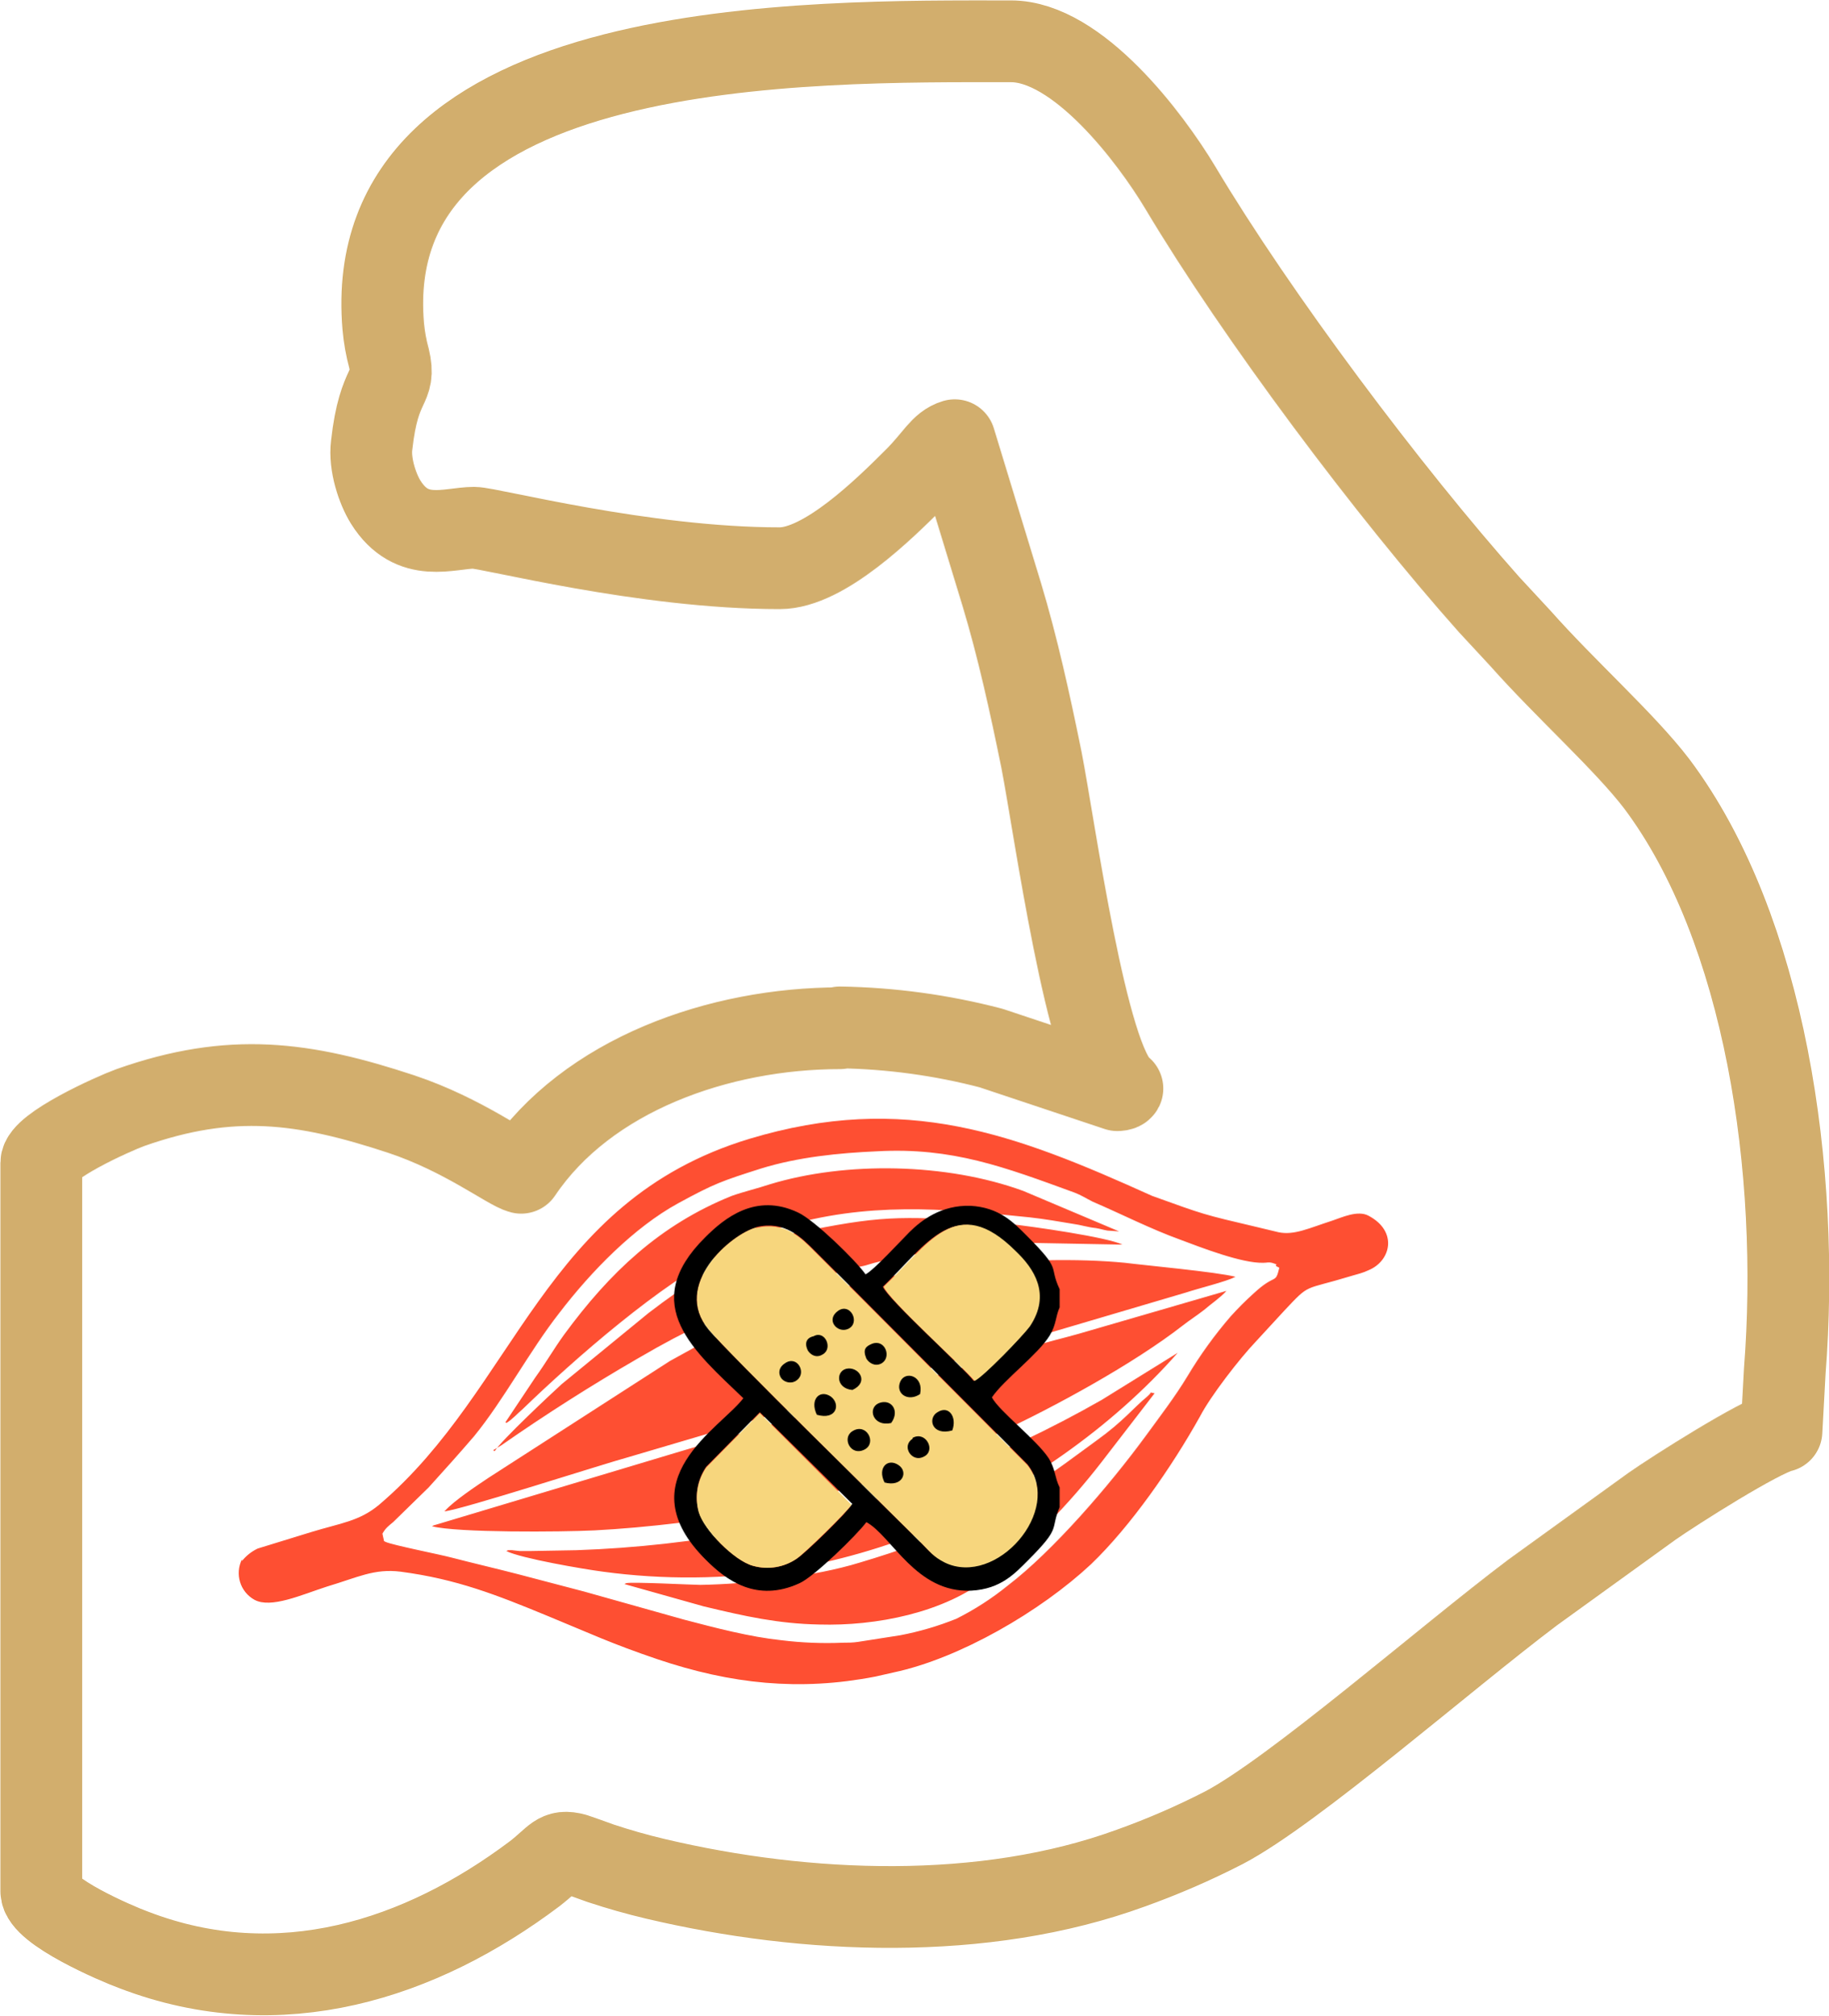
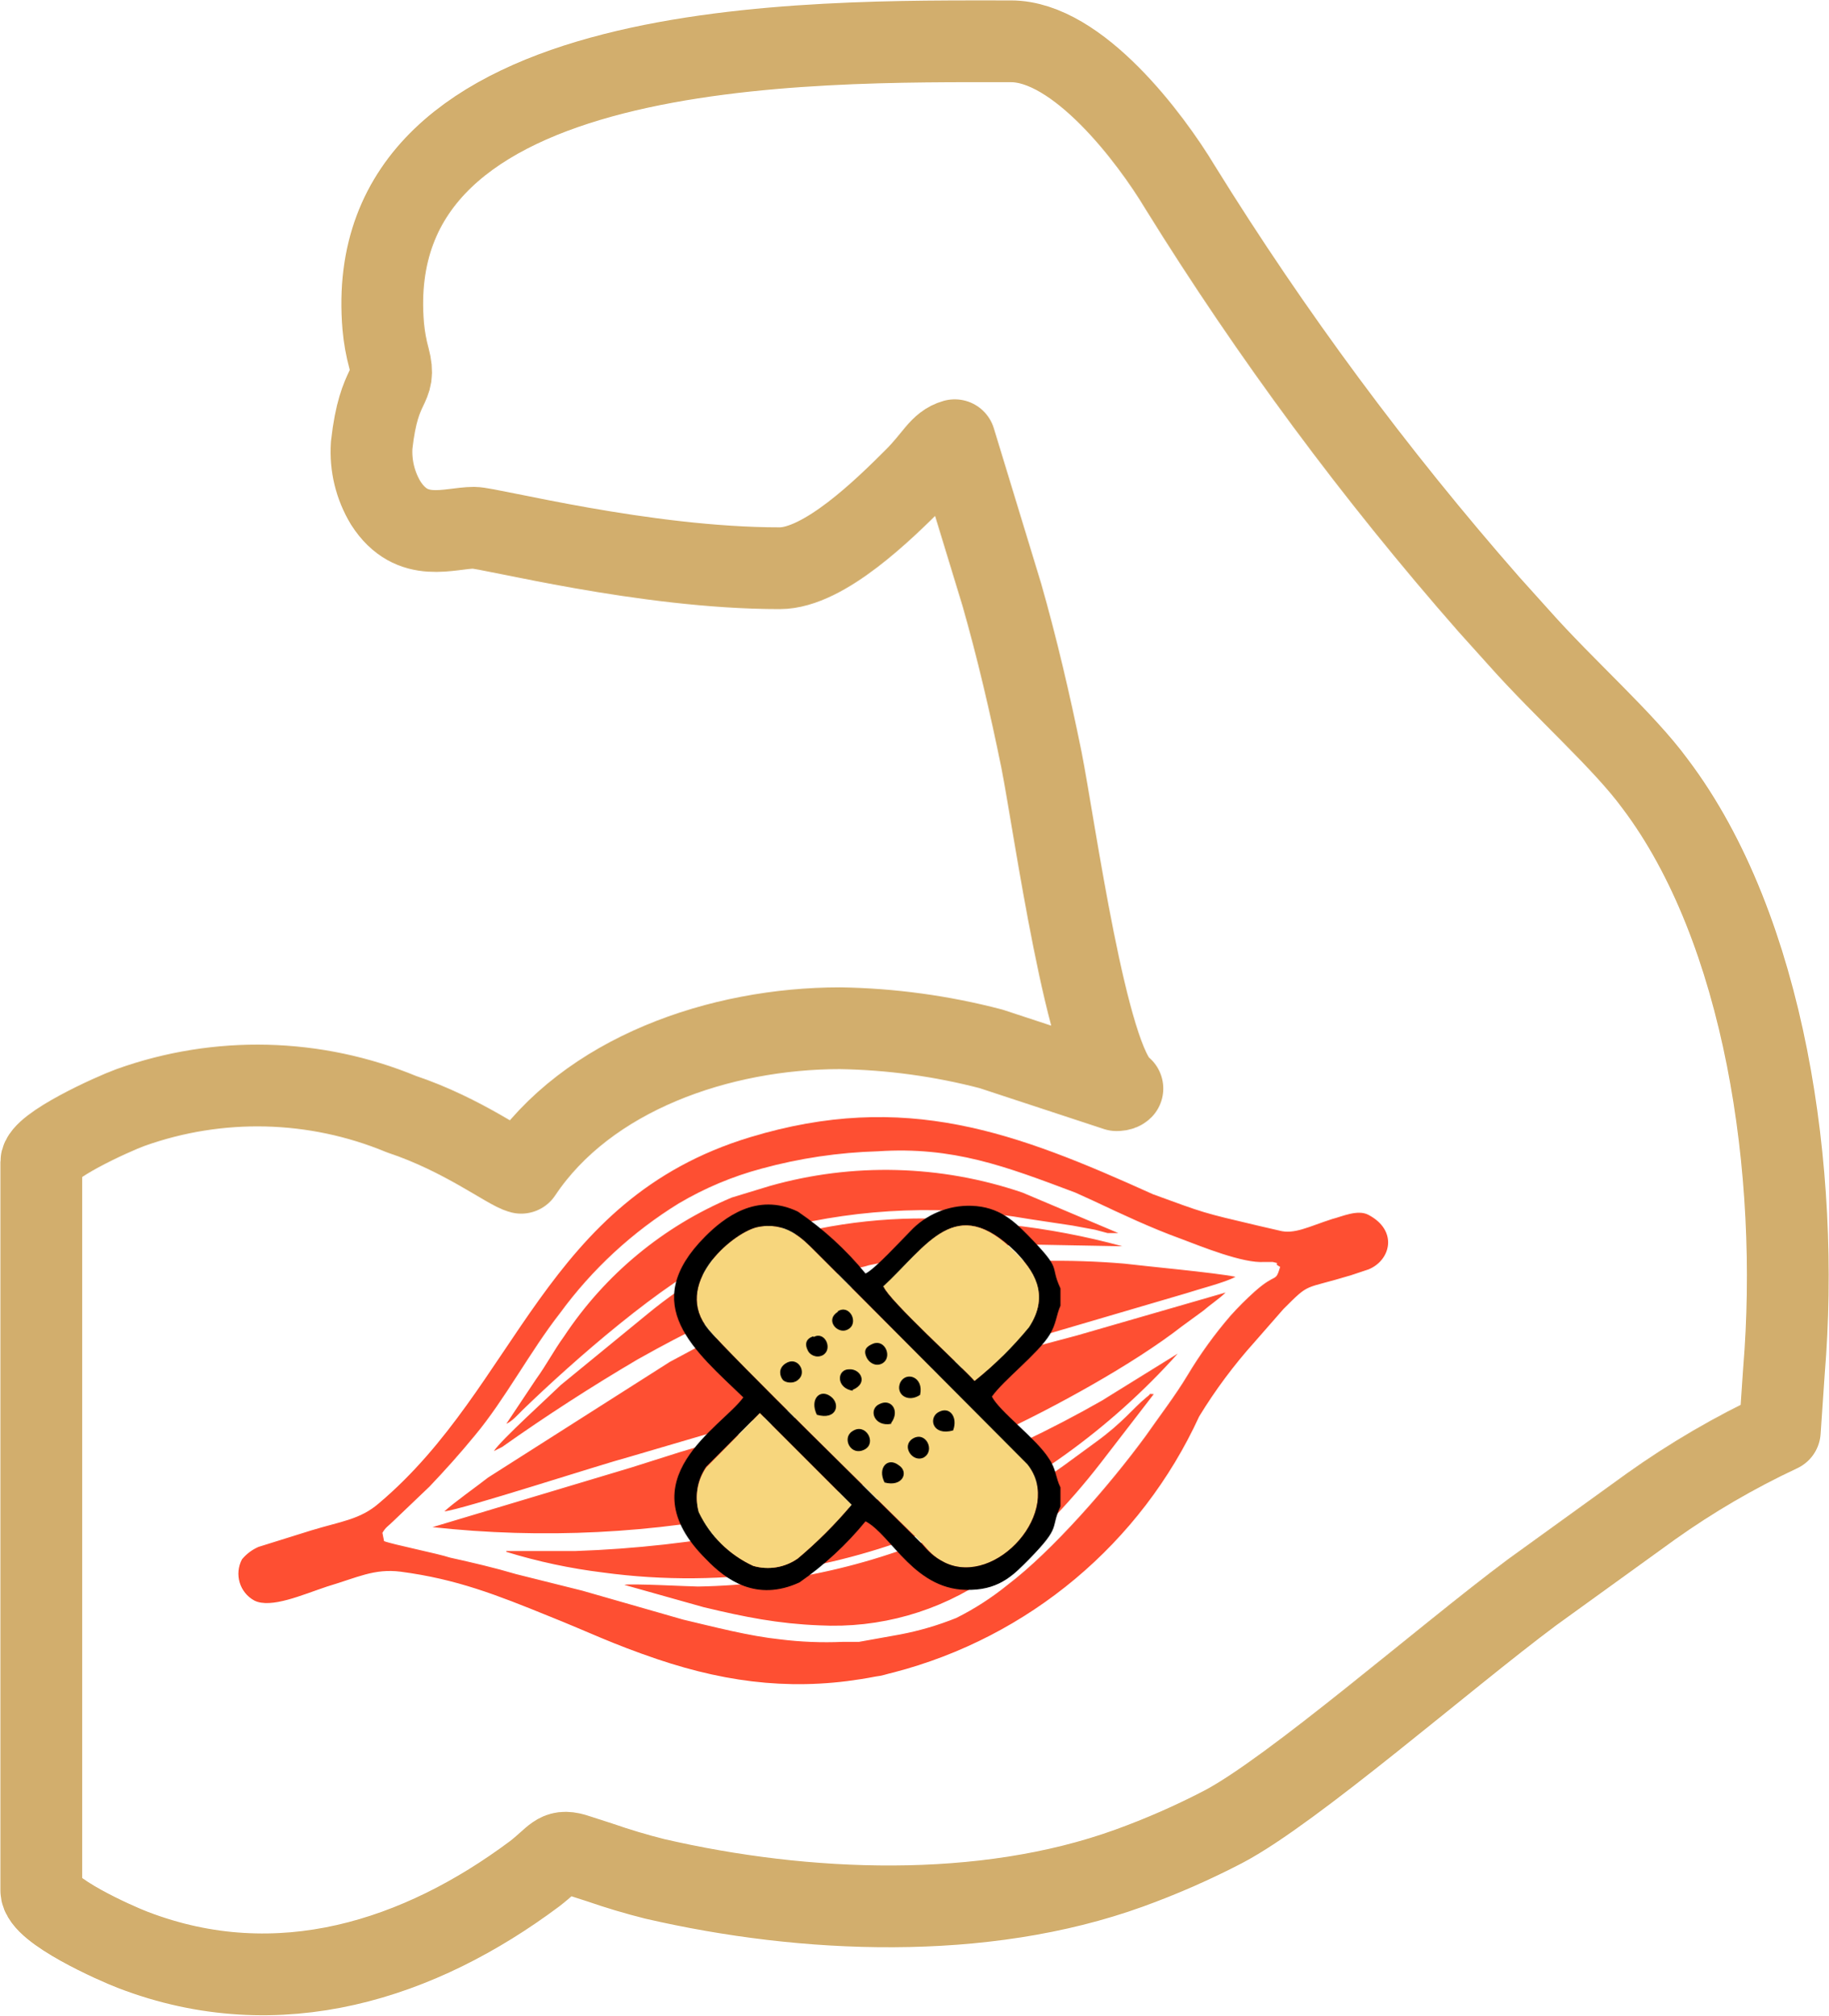
<svg xmlns="http://www.w3.org/2000/svg" width="100%" height="100%" fill-rule="evenodd" clip-rule="evenodd" image-rendering="optimizeQuality" shape-rendering="geometricPrecision" text-rendering="geometricPrecision" version="1.1" viewBox="0 0 2.214 2.44" xml:space="preserve">
  <defs>
    <style type="text/css">
      .fil3{fill:#000}.fil2{fill:#f7d67d}
    </style>
  </defs>
  <g id="curativo">
-     <path id="arm" fill="none" stroke="#d2ae6d" stroke-linecap="round" stroke-linejoin="round" stroke-miterlimit="22.926" stroke-width=".099" d="M1.017 1.245c-.146 0-.306.056-.386.175C.615 1.416.561 1.374.486 1.349.368 1.31.28 1.298.158 1.341c-.022.008-.108.047-.108.067v.882c0 .024.09.063.112.071.177.068.348.011.485-.092.026-.02.027-.03.049-.024.009.003.02.007.031.011a.789.789 0 0 0 .067.019c.182.043.397.052.575-.013a.94.94 0 0 0 .113-.049c.084-.044.269-.206.374-.285l.144-.104c.027-.019.131-.085.157-.091l.004-.073c.019-.241-.023-.535-.155-.711-.039-.051-.11-.114-.165-.176L1.803.732C1.682.596 1.522.383 1.429.227 1.393.167 1.305.05 1.224.05c-.24 0-.79-.009-.76.345A.222.222 0 0 0 .471.434C.48.472.459.458.45.539c-.003.023.007.053.017.069C.499.659.544.639.574.639c.019-0.0.205.049.37.049.054 0 .127-.072.164-.109.024-.024.031-.041.048-.046L1.213.72c.019.063.034.131.048.2.016.082.055.367.098.398-.001.002-.006.002-.006.002L1.2 1.269a.772.772 0 0 0-.183-.025z" />
-     <path id="muscle" fill="#fe4f32" d="M.465 1.866l-.002-.009c.004-.007.007-.009.013-.014l.043-.042c.019-.021.037-.041.055-.062C.61 1.695.641 1.636.677 1.59c.039-.051.091-.104.144-.133.044-.024.053-.027.1-.042.045-.014.095-.019.141-.021.091-.005.154.019.239.05.008.003.014.007.022.011.035.015.07.033.106.046.024.009.075.029.101.028.004-0.0.006-.001.01-0.0.013.004-.002.001.009.006-.005.021-.004.006-.031.031a.379.379 0 0 0-.028.028.516.516 0 0 0-.052.072c-.015.025-.035.051-.051.073-.044.06-.112.139-.167.181a.34.34 0 0 1-.062.04.364.364 0 0 1-.068.02l-.051.008c-.006.001-.013.001-.018.001a.448.448 0 0 1-.075-.003c-.038-.004-.08-.015-.118-.025l-.121-.034-.08-.021c-.027-.007-.053-.013-.08-.02-.015-.004-.071-.015-.08-.019zm-.172.022a.037.037 0 0 0 .015.049c.02.011.057-.006.088-.016.037-.011.057-.022.089-.018.068.009.116.028.179.054.051.021.076.033.132.052.089.03.172.039.264.021.009-.002.013-.003.022-.005.08-.017.178-.074.239-.131.048-.046.098-.118.132-.179.013-.025.048-.07.067-.09l.035-.038c.032-.034.022-.024.081-.042.007-.002.015-.004.021-.007.027-.011.036-.047 0-.066-.013-.007-.032.002-.044.006-.028.009-.046.018-.065.014l-.025-.006c-.068-.016-.064-.015-.128-.038-.166-.075-.299-.126-.488-.069-.25.076-.281.301-.448.443-.024.02-.046.022-.082.033l-.065.02a.054.054 0 0 0-.019.015zm.245-.058c.021-.002.191-.057.224-.066l.674-.199c.015-.005.048-.013.06-.019-.023-.006-.111-.014-.134-.017-.113-.011-.295.006-.392.048l-.044.016c-.02.009-.038.016-.058.026-.01.005-.018.008-.028.013a11.505 11.505 0 0 1-.029.016l-.219.141c-.015.01-.042.028-.053.04zM.536 1.829l0.0.001c0-0 0-.001-0-.001zm-.013.019c.03.008.157.007.197.005.059-.003.149-.013.204-.026l.108-.026.118-.042c.009-.004.018-.007.029-.011.005-.002.01-.005.015-.007.006-.003.009-.003.015-.006.067-.031.164-.084.223-.13.009-.007.017-.012.026-.019.008-.007.02-.015.027-.023l-.179.052c-.021.006-.04.01-.06.017l-.421.125-.06.018-.24.072zm.09.03c.018.009.094.022.117.025a.768.768 0 0 0 .221-.002.81.81 0 0 0 .178-.051c.108-.046.217-.121.297-.212l-.092.057a1.426 1.426 0 0 1-.194.092c-.006.002-.006.003-.012.005-.005.002-.008.002-.012.004-.006.002-.006.003-.012.005-.028.011-.137.041-.167.047-.009.002-.016.003-.025.005a1.404 1.404 0 0 1-.214.024l-.055.001c-.005 0-.008-0-.014-0L.62 1.877l-.002 0c-.005 0-.002 0-.005.001zm0-.155c.007-.004.014-.012.02-.017.061-.059.169-.154.245-.19.023-.011.043-.022.068-.03.104-.031.195-.023.301-.012.018.002.035.005.053.008.008.001.017.004.027.005.006.001.008.002.014.003l.014.001-.116-.049c-.093-.034-.215-.036-.307-.008-.015.005-.032.009-.046.014-.087.035-.148.093-.203.168-.013.018-.022.034-.035.052l-.036.054zm.143.195l.096.027c.05.012.09.021.14.022.068.002.152-.014.206-.058a.835.835 0 0 0 .136-.139l.064-.083c-.008-.001-.001-.003-.009.004-.017.014-.029.03-.061.053-.06.044-.076.057-.149.095-.045.023-.091.039-.138.053-.055.017-.135.026-.193.027-.009 0-.085-.004-.09-.002zm-.159-.162l.01-.006a2.335 2.335 0 0 1 .165-.105c.065-.038.096-.05.16-.077.025-.011.067-.022.095-.031.01-.003.016-.003.025-.006.016-.005.032-.007.049-.011.018-.003.032-.005.05-.008a.838.838 0 0 1 .102-.007l.106.002c-.018-.009-.109-.022-.137-.025-.011-.001-.018-.003-.028-.003-.107-.007-.129-.007-.231.014-.009.002-.004 0-.012.004a.107.107 0 0 1-.012.004c-.051.015-.111.056-.154.089l-.105.086c-.011.01-.074.069-.081.081zm-.002-.001l0.0.001s0-.001-0-.001z" />
+     <path id="arm" fill="none" stroke="#d2ae6d" stroke-linecap="round" stroke-linejoin="round" stroke-miterlimit="22.926" stroke-width=".099" d="M1.017 1.245c-.145 0-.306.055-.386.175-.016-.004-.07-.046-.145-.071a.456.456 0 0 0-.328-.008c-.022.008-.108.047-.108.066v.882c0 .024.09.064.111.072.177.068.348.011.486-.092.026-.02.027-.03.048-.024l.031.01a.789.789 0 0 0 .067.02c.182.042.397.051.574-.013a.94.94 0 0 0 .114-.05c.084-.044.268-.205.374-.284l.144-.104a1 1 0 0 1 .156-.091l.005-.073c.02-.241-.023-.535-.156-.711-.038-.052-.11-.115-.165-.177l-.036-.04a3.805 3.805 0 0 1-.374-.505C1.393.167 1.305.05 1.224.05c-.24 0-.79-.01-.76.345a.222.222 0 0 0 .007.039C.481.472.459.458.45.539a.12.12 0 0 0 .017.07c.032.05.077.03.107.03.019 0 .206.049.37.049.054 0 .127-.072.164-.109.024-.024.03-.041.048-.046l.057.187c.018.063.034.131.048.2.016.081.055.367.098.398-.002.002-.006.002-.007.002L1.2 1.27a.772.772 0 0 0-.183-.025z" />
+     <path id="muscle" fill="#fe4f32" d="M.465 1.866l-.002-.01c.004-.007.007-.008.013-.014L.52 1.8c.019-.02.037-.04.055-.062.036-.043.067-.102.103-.148a.509.509 0 0 1 .144-.133.4.4 0 0 1 .1-.042.6.6 0 0 1 .141-.021c.091-.006.154.018.239.05l.022.01c.034.016.07.033.106.046.024.009.075.03.101.028h.01c.013.003-.002 0 .009.006-.006.02-.004.006-.031.03a.38.38 0 0 0-.029.029.516.516 0 0 0-.052.072c-.015.025-.035.051-.051.074-.044.06-.113.139-.167.18a.34.34 0 0 1-.062.04.364.364 0 0 1-.068.02l-.05.009H1.02a.448.448 0 0 1-.075-.003c-.038-.004-.08-.015-.118-.024l-.122-.035-.08-.02c-.027-.008-.053-.014-.08-.02-.015-.005-.07-.016-.08-.02zm-.172.022a.037.037 0 0 0 .015.05c.02.01.058-.007.088-.017.037-.011.057-.022.089-.018.068.009.116.028.18.054.05.02.075.033.131.052.089.03.172.039.264.021.009-.001.013-.003.022-.005a.563.563 0 0 0 .37-.31.613.613 0 0 1 .067-.09l.035-.04c.033-.033.023-.023.082-.041l.021-.007c.027-.011.036-.047 0-.066-.013-.007-.032.002-.044.005-.028.009-.046.019-.064.014l-.026-.006c-.068-.016-.064-.015-.127-.038-.166-.075-.3-.126-.488-.069-.25.076-.281.301-.449.443-.023.02-.046.022-.082.033l-.064.02a.054.054 0 0 0-.02.015zm.245-.058c.021-.002.19-.057.224-.066l.674-.198c.015-.005.047-.013.06-.02-.024-.005-.111-.013-.135-.016a.965.965 0 0 0-.392.048l-.044.016-.058.026-.028.014a11.505 11.505 0 0 1-.028.015l-.22.14C.577 1.8.55 1.819.538 1.83zM.536 1.83v0zm-.013.019a1.259 1.259 0 0 0 .4-.02l.109-.027.118-.042.029-.011.014-.007.015-.006c.067-.031.164-.084.223-.13l.026-.019c.008-.007.02-.015.027-.022l-.18.052-.06.016-.42.125-.06.019-.24.072zm.09.03a.68.68 0 0 0 .117.025.768.768 0 0 0 .221-.002.81.81 0 0 0 .178-.05.845.845 0 0 0 .297-.213l-.092.057a1.426 1.426 0 0 1-.194.092l-.012.005-.012.004-.012.005a1.589 1.589 0 0 1-.167.047l-.026.005a1.404 1.404 0 0 1-.214.024H.613zm0-.155c.007-.003.014-.011.02-.017.061-.059.17-.155.245-.19.023-.011.042-.022.068-.03a.72.72 0 0 1 .3-.011l.053.008.027.005.015.004h.013l-.116-.049a.514.514 0 0 0-.306-.008l-.046.014a.454.454 0 0 0-.203.168c-.013.018-.021.034-.034.052l-.036.054zm.143.195l.096.027c.05.012.09.02.14.022a.33.33 0 0 0 .205-.058.835.835 0 0 0 .136-.139l.064-.083c-.008 0-.001-.002-.009.004-.017.014-.028.03-.061.054-.06.044-.076.057-.15.095a.786.786 0 0 1-.332.08c-.008 0-.084-.004-.089-.002zm-.158-.162l.01-.005a2.335 2.335 0 0 1 .164-.106c.066-.037.096-.05.16-.077.025-.01.067-.022.095-.03.01-.004.016-.004.025-.007l.049-.01.05-.008a.838.838 0 0 1 .102-.007l.106.002a.888.888 0 0 0-.137-.026l-.028-.003a.64.64 0 0 0-.231.014c-.009.001-.004 0-.012.003a.107.107 0 0 1-.013.004.556.556 0 0 0-.154.09l-.105.086c-.01.01-.074.068-.081.08zm-.002 0z" />
    <g id="curas">
-       <path id="cura1" d="M.916 1.486c-.031.008-.103.07-.058.124.024.029.218.219.258.259.009.009.015.017.028.024.062.03.145-.063.1-.119l-.206-.207-.052-.052c-.015-.015-.035-.037-.071-.028z" class="fil2" />
-       <path id="cura2" d="M1.031 1.822c-.005.009-.055.058-.066.065a.063.063 0 0 1-.053.009c-.023-.006-.06-.044-.066-.066a.065.065 0 0 1 .009-.054l.065-.066.112.111zm-.116-.336c.035-.009.056.013.071.028l.052.052.206.207c.044.056-.038.149-.1.119-.014-.007-.019-.014-.028-.023-.04-.04-.234-.23-.258-.259-.045-.054.027-.116.058-.124zm.154.072c.053-.051.088-.114.16-.043.022.021.043.052.017.091-.007.011-.057.062-.067.066-.013-.017-.104-.099-.11-.114zm.214.265V1.801c-.006-.012-.005-.022-.013-.035-.015-.023-.06-.057-.069-.074.014-.021.056-.052.07-.075.008-.013.007-.023.012-.034v-.022c-.014-.03.004-.021-.04-.065-.016-.016-.033-.034-.068-.036-.035-.001-.059.017-.074.032-.01.01-.043.046-.053.051-.011-.016-.062-.066-.082-.075-.051-.024-.089.007-.112.03-.083.082-.012.139.046.195-.027.036-.143.099-.045.196.024.024.061.052.113.028.018-.008.07-.059.081-.074.031.017.06.086.127.083.036-.002.053-.021.069-.037.041-.041.026-.036.038-.064z" class="fil3" />
-       <path id="cura3" d="M1.07 1.558c.006.016.097.098.11.114.01-.004.059-.055.067-.066.026-.039.005-.07-.017-.091-.072-.072-.106-.008-.16.043z" class="fil2" />
-       <path id="cura4" d="M1.031 1.822L.92 1.711l-.065.066a.065.065 0 0 0-.009.054c.006.021.043.059.066.065a.063.063 0 0 0 .053-.009c.01-.007.06-.056.066-.065z" class="fil2" />
-       <path id="cura5" d="M1.032 1.733c-.013.008-.002.031.015.022.015-.008.002-.033-.015-.022zM.989 1.713c.024.007.029-.013.017-.022-.013-.009-.026.003-.017.022zm.09.01c.011-.015-0-.03-.015-.024-.014.006-.007.029.015.024zm-.047-.04c.02-.009.009-.027-.005-.026-.015.001-.016.024.005.026zm.082.005c.005-.022-.018-.029-.024-.015-.006.014.009.025.024.015zm-.058-.061c-.007.003-.012.006-.007.018.003.005.01.01.018.006.013-.007.005-.03-.011-.024zm-.106.024c-.009.006-.007.015-.003.019.004.004.012.006.018.001.012-.009-0-.031-.015-.02zm.203.081c.006-.016-.004-.031-.018-.022-.012.007-.007.029.018.022zm-.082.063c.022.006.029-.013.017-.021-.013-.009-.026.003-.017.021zm.034-.053c-.014.009-.001.029.013.022.016-.007.003-.032-.013-.023zm-.12-.124c-0.0 0-.014.002-.007.017.003.005.01.01.018.005.013-.007.003-.03-.011-.022zm.03-.031c-.016.011-.001.028.012.022.015-.007.003-.032-.012-.022z" class="fil3" />
+       <path id="cura1" d="M.916 1.486c-.031.008-.103.07-.058.124.024.029.218.219.258.258.009.01.014.017.028.024.062.03.145-.063.1-.12l-.206-.206-.052-.052C.972 1.5.951 1.478.916 1.486z" class="fil2" />
+       <path id="cura2" d="M1.031 1.822a.533.533 0 0 1-.065.065.063.063 0 0 1-.054.009.135.135 0 0 1-.066-.066.065.065 0 0 1 .009-.054l.065-.065.111.111zm-.115-.336c.035-.008.056.014.07.028l.052.052.206.207c.045.056-.038.149-.1.119-.014-.007-.02-.014-.028-.023-.04-.04-.234-.23-.258-.259-.045-.054.027-.116.058-.124zm.154.072c.053-.05.087-.114.16-.042.02.021.042.052.016.09a.439.439 0 0 1-.066.066c-.014-.016-.104-.098-.11-.114zm.214.265v-.022c-.006-.012-.005-.022-.014-.035-.015-.024-.06-.057-.069-.075.014-.02.056-.052.07-.075.008-.013.008-.024.013-.035V1.56c-.014-.03.004-.02-.04-.065-.016-.016-.034-.034-.068-.035a.097.097 0 0 0-.074.031c-.01.01-.043.046-.054.051a.387.387 0 0 0-.082-.075c-.05-.024-.09.008-.112.03-.083.083-.012.139.046.195-.026.036-.143.099-.045.196.024.025.061.052.113.028a.393.393 0 0 0 .08-.074c.032.017.06.086.128.083.036-.001.053-.02.07-.037.04-.041.025-.036.038-.064z" class="fil3" />
+       <path id="cura3" d="M1.07 1.558c.006.016.096.098.11.114a.439.439 0 0 0 .066-.065c.026-.04.005-.07-.017-.091-.072-.072-.106-.008-.16.042z" class="fil2" />
+       <path id="cura4" d="M1.031 1.822L.92 1.711l-.065.066a.065.065 0 0 0-.009.054.136.136 0 0 0 .066.065.063.063 0 0 0 .054-.009.533.533 0 0 0 .065-.065z" class="fil2" />
+       <path id="cura5" d="M1.032 1.733c-.013.008-.002.031.015.022.015-.008.001-.033-.015-.022zm-.043-.02c.024.007.029-.013.017-.022-.013-.01-.026.003-.017.022zm.09.01c.011-.015 0-.03-.014-.023-.014.006-.007.028.014.024zm-.047-.04c.02-.008.01-.026-.004-.025-.015 0-.016.023.005.026zm.082.006c.005-.022-.017-.029-.024-.015-.006.014.009.025.024.015zm-.057-.062c-.007.003-.013.007-.007.018.003.005.01.01.018.006.013-.007.004-.03-.011-.024zm-.106.024c-.009.006-.007.015-.003.02.003.003.012.005.018 0 .012-.009 0-.03-.015-.02zm.203.081c.006-.016-.004-.03-.018-.022-.012.007-.007.029.018.022zm-.083.063c.022.006.03-.013.017-.021-.013-.01-.026.003-.017.021zm.034-.053c-.014.009 0 .029.013.023.015-.008.003-.033-.013-.023zm-.12-.124s-.014.003-.007.017c.002.005.01.01.018.006.013-.007.003-.03-.011-.022zm.03-.03c-.017.01-.001.028.011.022.015-.007.003-.032-.012-.022z" class="fil3" />
    </g>
  </g>
</svg>
